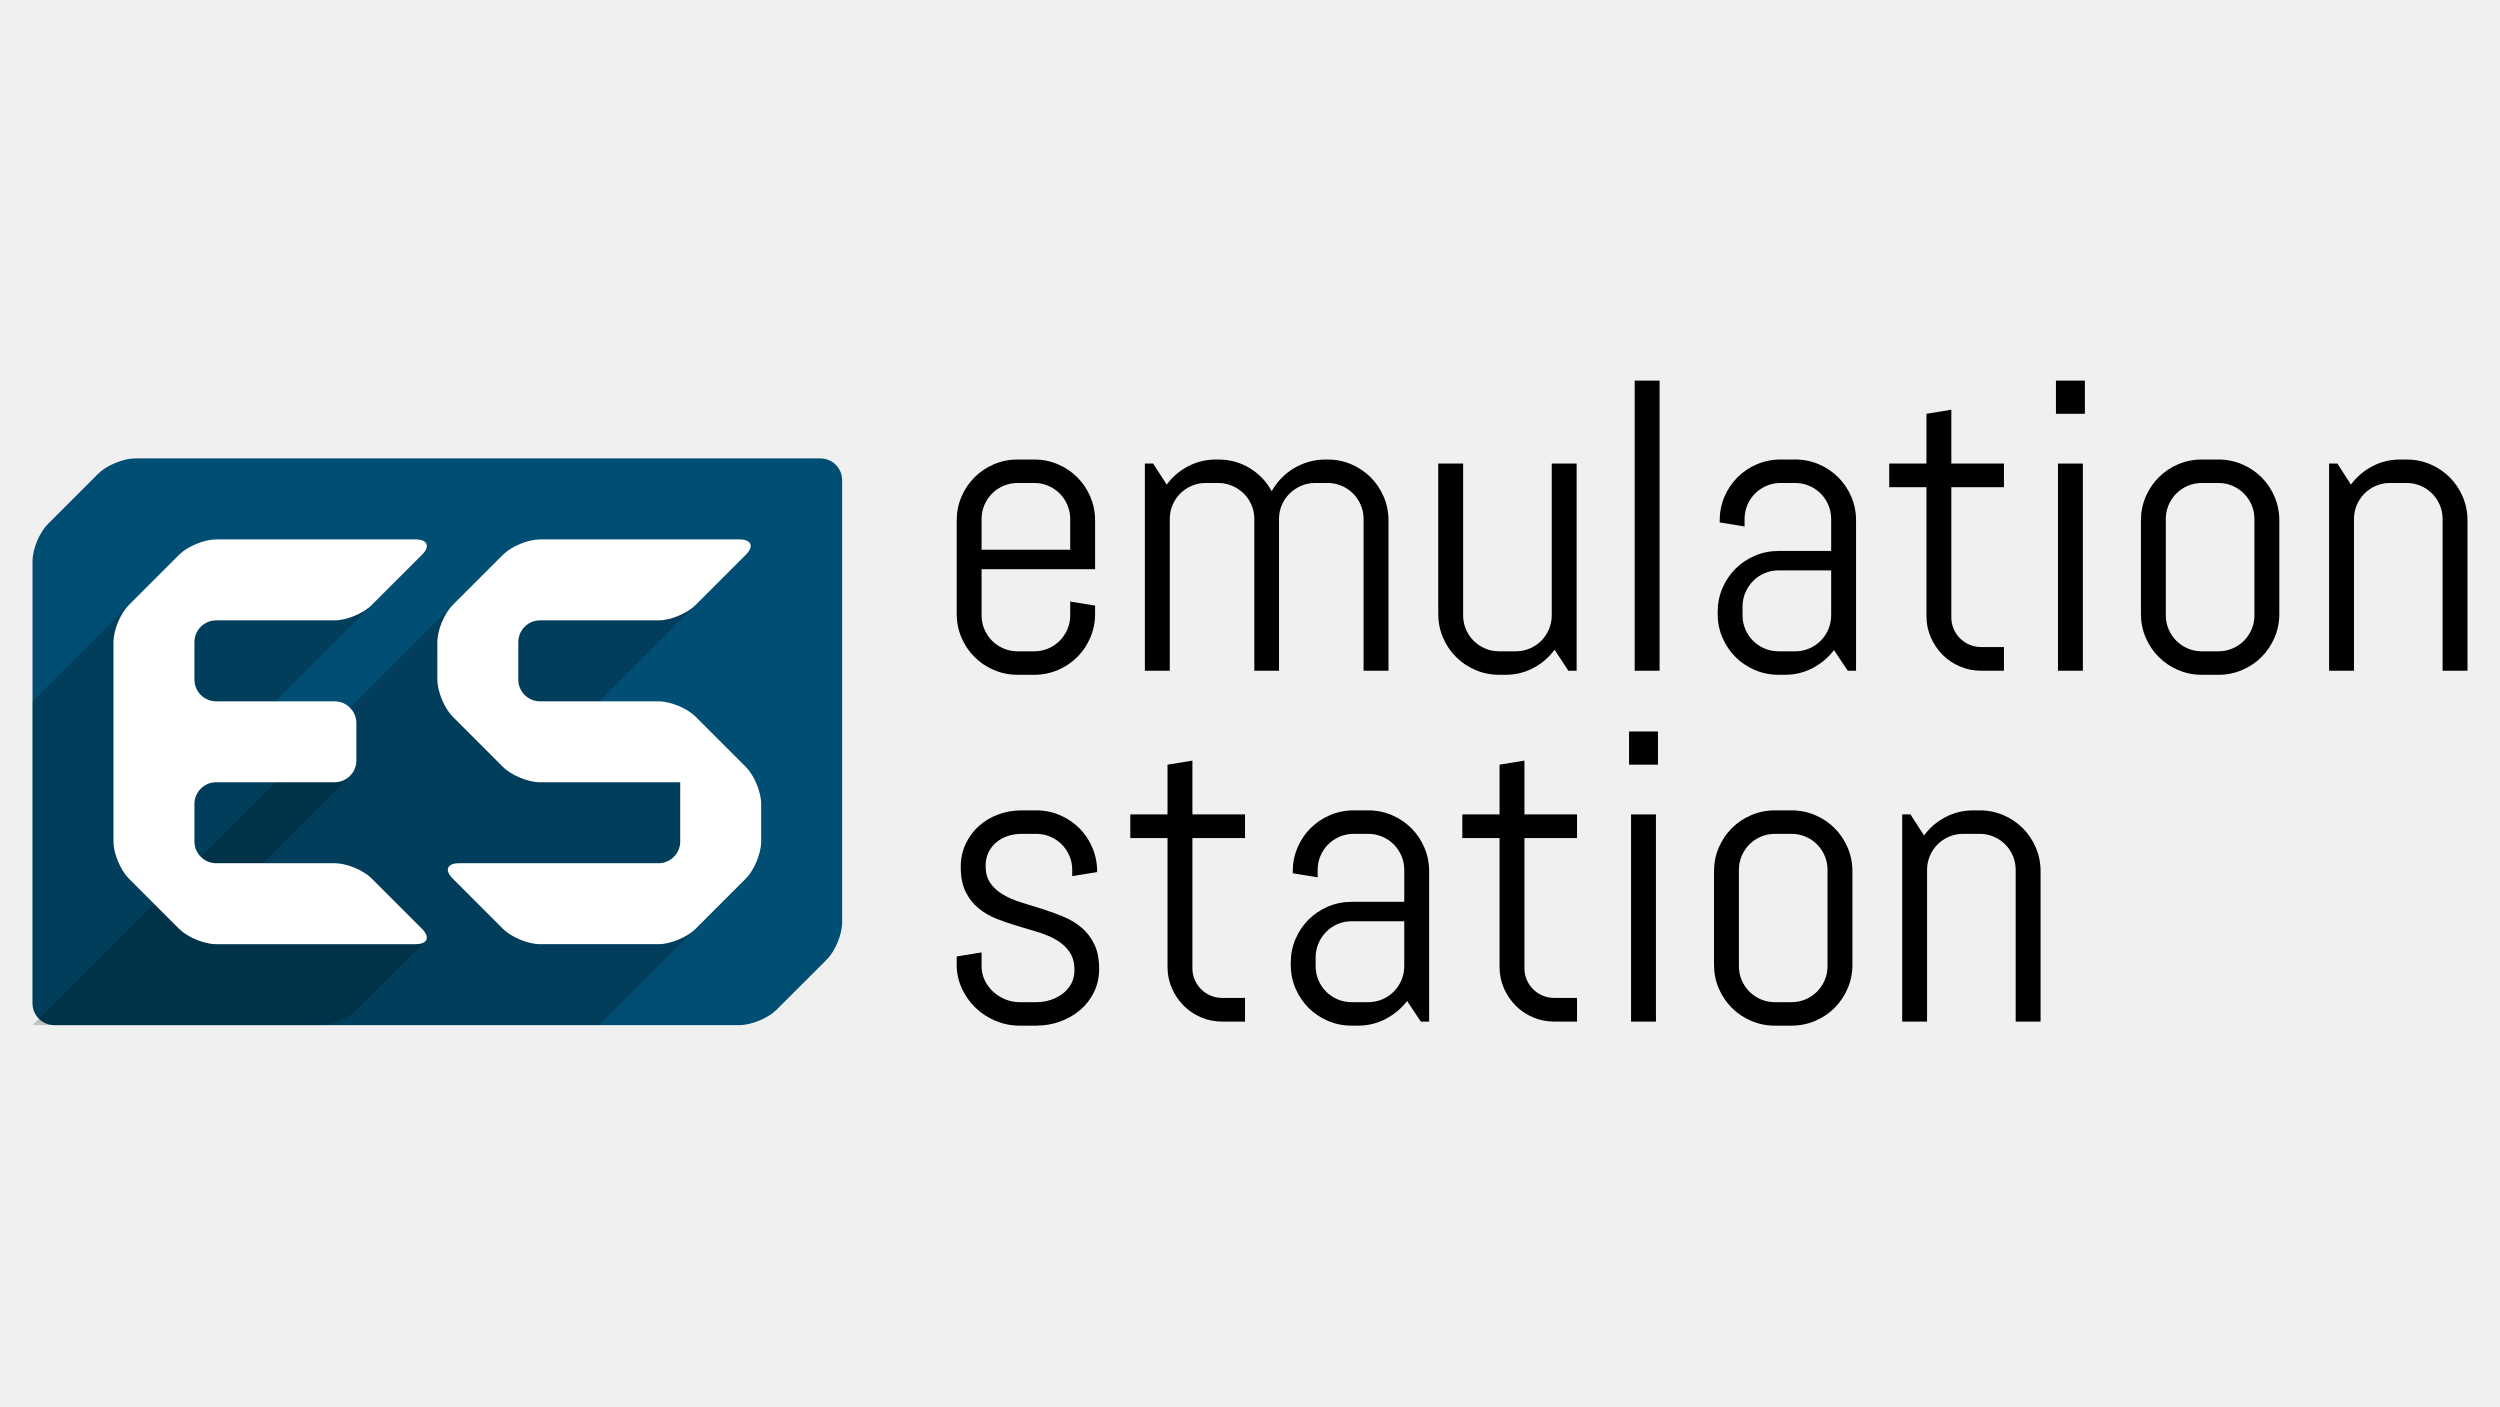
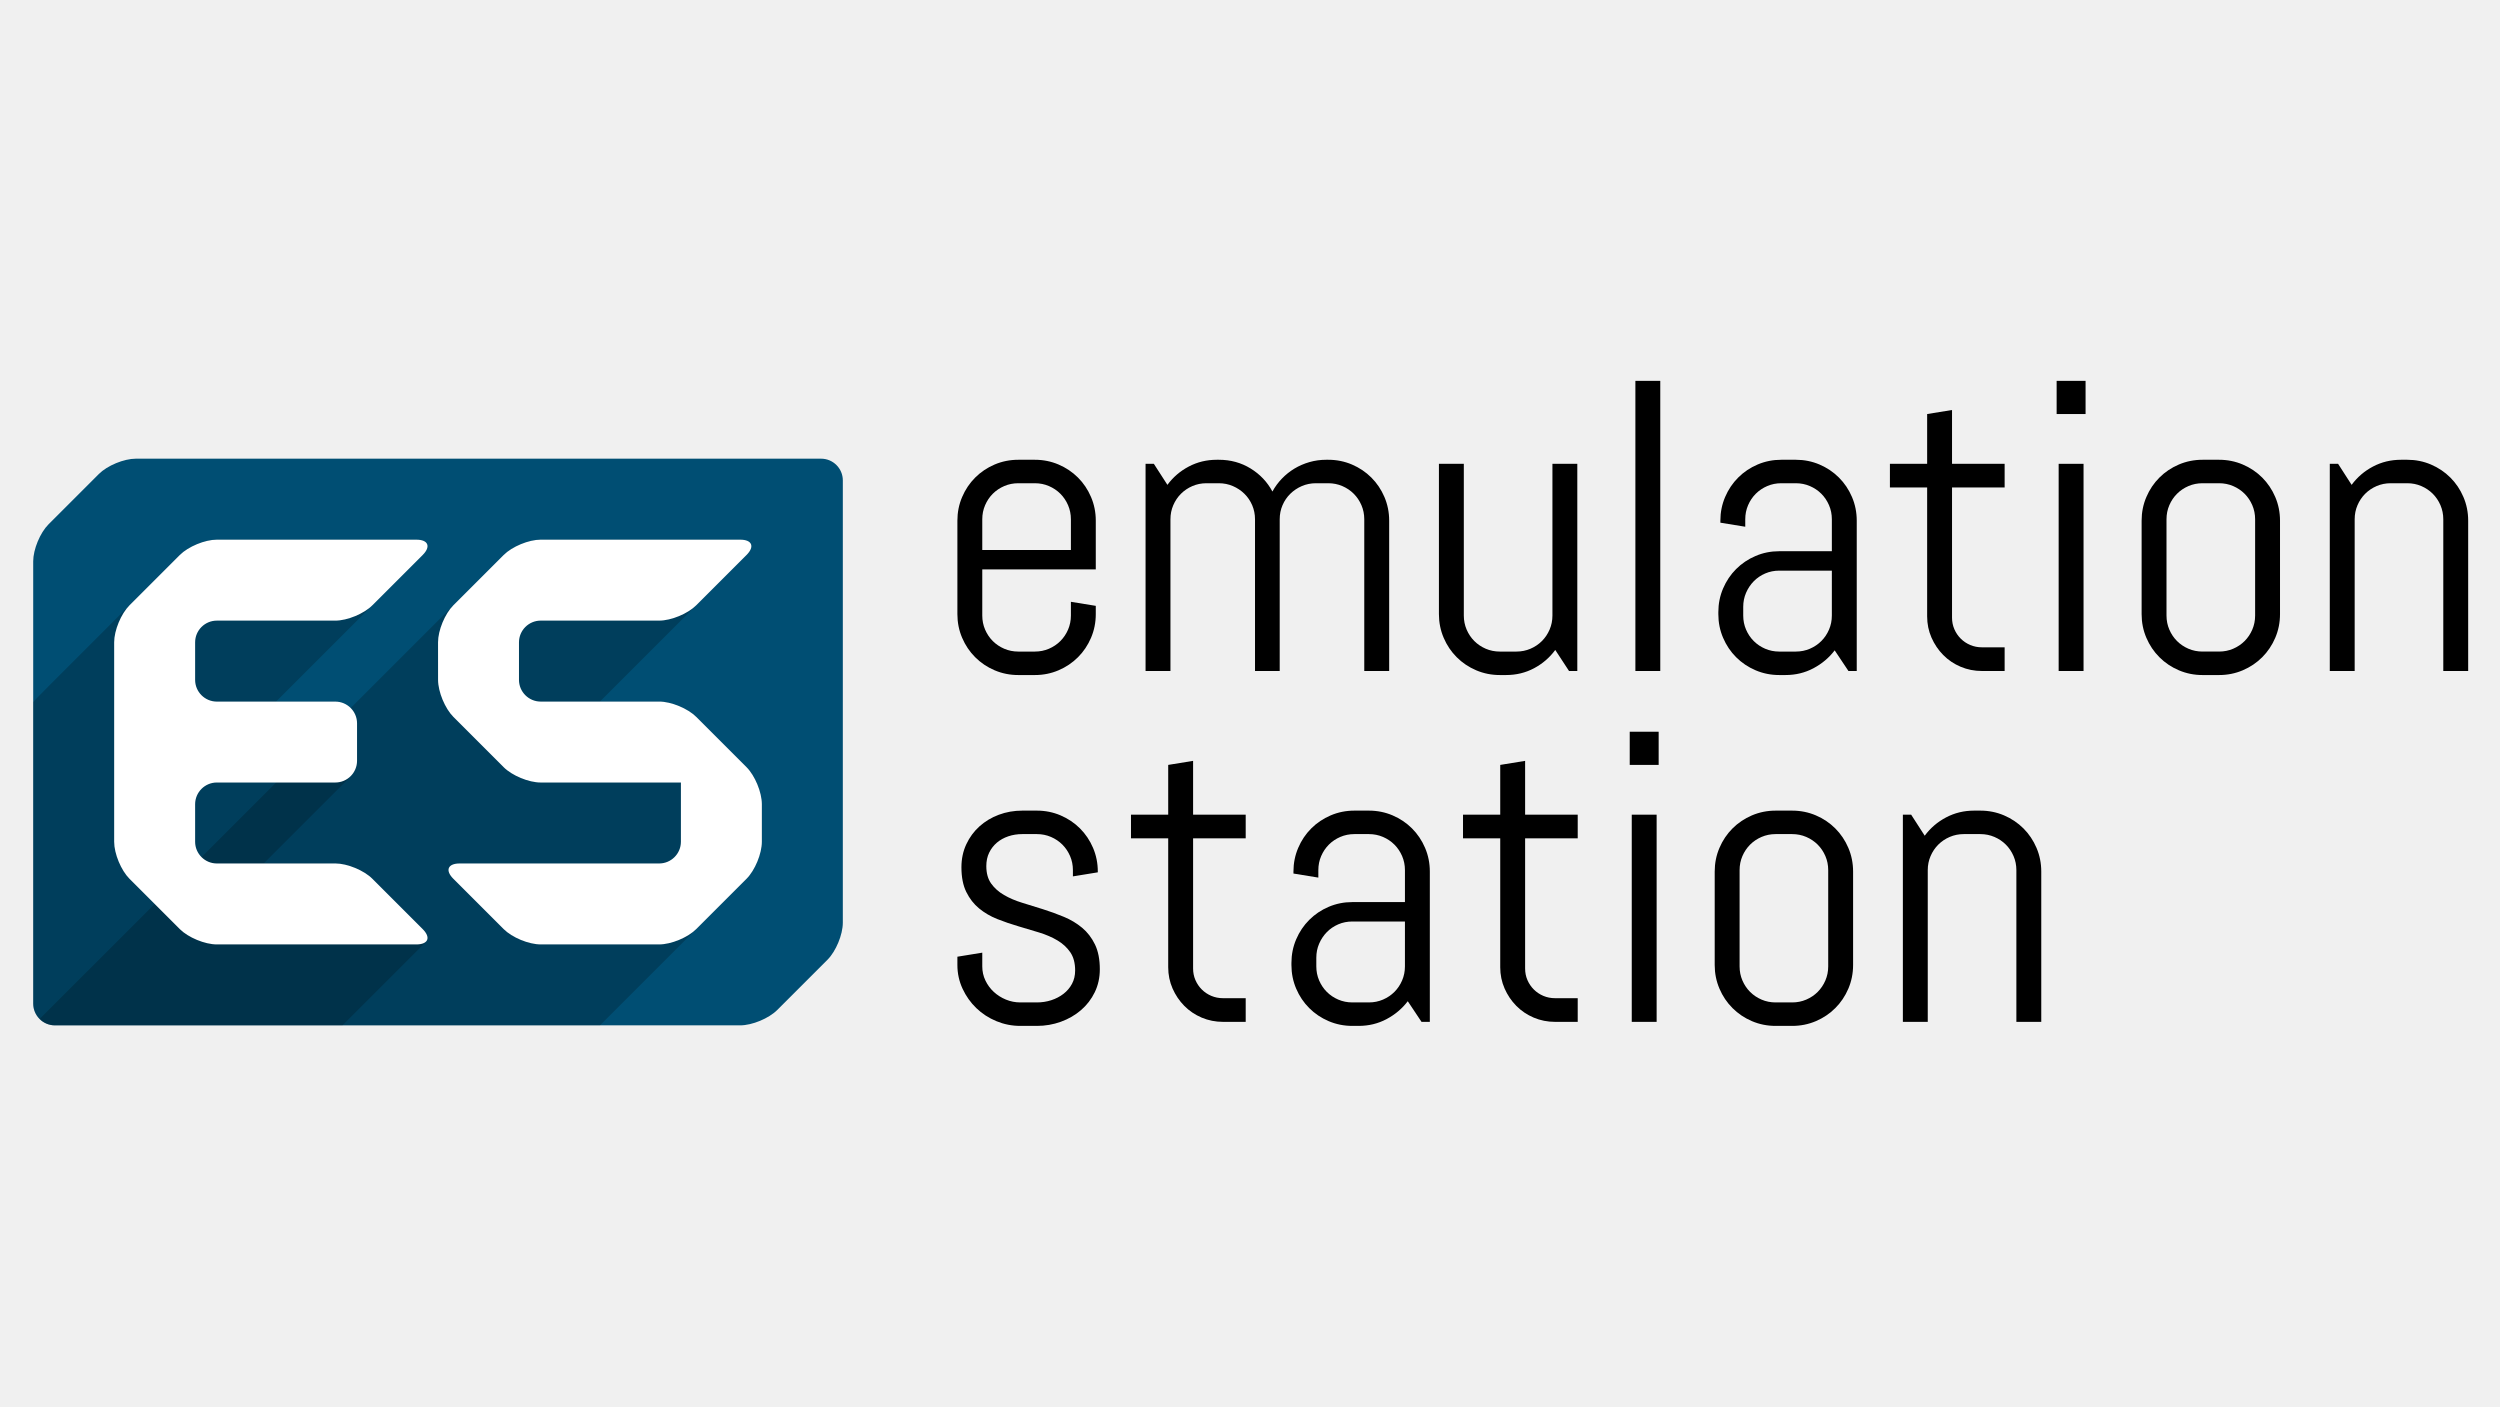
<svg xmlns="http://www.w3.org/2000/svg" version="1.1" id="Ebene_1" x="0px" y="0px" width="1280px" height="720px" viewBox="0 0 1280 720" enable-background="new 0 0 1280 720" xml:space="preserve">
+   <path fill="#C90012" d="M431.529,442.097L431.529,442.097L431.529,442.097z" />
+   <path fill="#C90012" d="M431.529,359.216L431.529,359.216L431.529,359.216z" />
+   <path fill="#C90012" d="M431.529,276.306L431.529,276.306L431.529,276.306z" />
+   <path fill="#C90012" d="M431.529,317.753L431.529,317.753L431.529,317.753z" />
+   <path fill="#C90012" d="M431.529,483.544L431.529,483.544L431.529,483.544z" />
+   <path fill="#C90012" d="M431.529,400.642L431.529,400.642L431.529,400.642z" />
+   <path fill="#C90012" d="M431.529,234.842L431.529,234.842L431.529,234.842z" />
+   <path fill="#004E73" d="M431.529,245.951c0-6.11-4.999-11.108-11.105-11.108H69.563c-6.112,0-14.644,3.534-18.963,7.855  l-25.745,25.745C20.533,272.764,17,281.296,17,287.406v226.468c0,6.111,4.999,11.109,11.106,11.109h350.86  c6.107,0,14.643-3.535,18.963-7.854l25.741-25.736c4.32-4.317,7.854-12.853,7.854-18.965L431.529,245.951z" />
+   <path opacity="0.2" enable-background="new    " d="M382.22,392.789l-25.73-25.729c-4.319-4.318-12.854-7.854-18.963-7.852H318.28  c-6.112,0.001-11.11,0.001-11.11,0.001s3.532-3.534,7.854-7.855l67.197-67.193c4.32-4.321,2.854-7.855-3.253-7.855H276.832  c-6.111,0-14.643,3.534-18.963,7.855L25.142,516.86c-1.825,1.822-3.517,3.514-4.871,4.867c2.012,2.01,4.786,3.258,7.836,3.258  c0.005,0,0.01,0,0.016,0h99.953h167.988c6.111,0,11.122-0.012,11.133-0.023c0.015-0.016,3.559-3.562,7.88-7.88l67.144-67.132  c4.32-4.316,7.853-12.852,7.853-18.963v-19.235C390.073,405.64,386.54,397.104,382.22,392.789z" />
+   <path fill="#FFFFFF" d="M276.824,400.649c-6.108,0-14.643-3.536-18.96-7.857l-25.71-25.718c-4.321-4.321-7.857-12.855-7.865-18.966  l-0.012-19.246c-0.008-6.11,3.525-14.643,7.846-18.964l25.741-25.737c4.321-4.321,12.852-7.855,18.963-7.855h102.14  c6.107,0,7.573,3.534,3.253,7.855l-25.741,25.737c-4.321,4.321-12.852,7.855-18.963,7.855h-60.688  c-6.112,0-11.11,4.998-11.11,11.108v19.246c0,6.11,4.998,11.108,11.106,11.106l60.702-0.007c6.108-0.002,14.644,3.533,18.963,7.852  l25.73,25.729c4.32,4.315,7.853,12.851,7.853,18.963v19.235c0,6.11-3.532,14.646-7.853,18.963l-25.741,25.74  c-4.321,4.317-12.852,7.854-18.963,7.854h-60.688c-6.112,0-14.643-3.536-18.963-7.854l-25.741-25.74  c-4.32-4.316-2.858-7.854,3.253-7.854h102.14c6.112,0,11.11-4.998,11.11-11.109V411.75c0-6.112,0-11.11,0.003-11.11  c0.004,0-4.994,0-11.103,0L276.824,400.649z" />
+   <g opacity="0.2">
+     <path d="M17.008,370.877c0-6.11,0-11.238,0-11.393c0-0.155,3.532-3.818,7.854-8.138l67.185-67.186   c4.321-4.321,12.855-7.855,18.963-7.855h102.15c6.108,0,7.574,3.534,3.253,7.855l-67.197,67.182   c-4.32,4.321-7.853,7.855-7.853,7.855s4.998,0.002,11.11,0.006l19.228,0.007c6.108,0.004,10.75,4.993,10.318,11.086l-1.114,15.592   c-0.433,6.092-1.707,11.998-2.833,13.123c-1.125,1.125-5.576,5.58-9.896,9.896l-25.201,25.201c-4.32,4.316-7.885,7.885-7.922,7.918   c-0.034,0.035,4.933,0.065,11.041,0.062h17.979c6.108-0.004,14.784,3.379,19.281,7.518l26.836,24.695   c4.497,4.137,8.181,7.623,8.058,7.75c-0.126,0.126-3.766,3.762-8.087,8.083l-34.827,34.849l-147.212,0.002   c-6.107,0-11.105-4.998-11.105-11.11L17.008,370.877z" />
+   </g>
+   <path fill="#FFFFFF" d="M111.01,442.097c-6.107,0-11.105-4.998-11.105-11.109v-19.235c0-6.112,4.998-11.11,11.105-11.11h60.69  c6.108,0,11.106-4.998,11.106-11.109v-19.204c0-6.112-4.998-11.11-11.106-11.11h-60.69c-6.107,0-11.105-4.998-11.105-11.108v-19.246  c0-6.11,4.998-11.108,11.105-11.108h60.69c6.108,0,14.643-3.534,18.964-7.854l25.749-25.741c4.321-4.319,2.855-7.853-3.253-7.853  H111.01c-6.107,0-14.643,3.534-18.963,7.855L66.31,309.9c-4.32,4.321-7.857,12.854-7.857,18.964v102.125  c0,6.111,3.537,14.646,7.857,18.963l25.737,25.74c4.321,4.317,12.855,7.854,18.963,7.854h102.143c6.112,0,7.574-3.536,3.253-7.856  l-25.741-25.744c-4.32-4.321-12.854-7.857-18.964-7.857L111.01,442.097z" />
  <g>
-     <polygon fill="#C90012" points="431.177,441.967 431.177,441.967 431.177,441.967  " />
-     <polygon fill="#C90012" points="431.177,359.086 431.177,359.086 431.177,359.086  " />
-     <polygon fill="#C90012" points="431.177,276.176 431.177,276.176 431.177,276.176  " />
-     <polygon fill="#C90012" points="431.177,317.624 431.177,317.624 431.177,317.624  " />
-     <polygon fill="#C90012" points="431.177,483.415 431.177,483.415 431.177,483.415  " />
-     <polygon fill="#C90012" points="431.177,400.511 431.177,400.511 431.177,400.511  " />
-     <polygon fill="#C90012" points="431.177,234.712 431.177,234.712 431.177,234.712  " />
-     <path fill="#004E73" d="M431.177,245.821c0-6.11-4.999-11.108-11.106-11.108H69.211c-6.112,0-14.643,3.534-18.963,7.855   l-25.745,25.745c-4.321,4.321-7.854,12.854-7.854,18.963v226.468c0,6.112,4.999,11.11,11.106,11.11h350.86   c6.108,0,14.643-3.536,18.963-7.854l25.741-25.737c4.321-4.317,7.854-12.852,7.854-18.964L431.177,245.821z" />
-     <g opacity="0.2">
-       <path d="M295.712,524.855c6.112,0,11.122-0.012,11.133-0.023c0.015-0.015,3.559-3.563,7.88-7.88l67.143-67.132    c4.321-4.316,7.853-12.852,7.853-18.963v-19.235c0-6.112-3.532-14.646-7.853-18.963l-25.73-25.73    c-4.32-4.318-12.855-7.853-18.963-7.851h-19.247c-6.112,0.001-11.11,0.001-11.11,0.001s3.532-3.534,7.853-7.855l67.197-67.193    c4.321-4.321,2.855-7.855-3.253-7.855H276.48c-6.112,0-14.643,3.534-18.963,7.855L24.79,516.73    c-4.321,4.317-7.915,7.914-7.991,7.987c-0.073,0.076,4.864,0.138,10.973,0.138H295.712z" />
-     </g>
-     <path fill="#FFFFFF" d="M276.473,400.519c-6.108,0-14.643-3.536-18.96-7.857l-25.71-25.718c-4.321-4.321-7.857-12.855-7.865-18.966   l-0.012-19.246c-0.008-6.11,3.525-14.643,7.846-18.964l25.741-25.737c4.321-4.321,12.852-7.855,18.963-7.855h102.139   c6.108,0,7.574,3.534,3.253,7.855l-25.741,25.737c-4.321,4.321-12.852,7.855-18.963,7.855h-60.687   c-6.112,0-11.11,4.998-11.11,11.108v19.246c0,6.11,4.998,11.108,11.106,11.106l60.702-0.007c6.108-0.002,14.643,3.533,18.963,7.851   l25.73,25.73c4.321,4.316,7.853,12.851,7.853,18.963v19.235c0,6.111-3.532,14.646-7.853,18.963l-25.741,25.741   c-4.321,4.317-12.852,7.854-18.963,7.854h-60.687c-6.112,0-14.643-3.536-18.963-7.854l-25.741-25.741   c-4.321-4.316-2.859-7.853,3.253-7.853h102.139c6.112,0,11.11-4.999,11.11-11.11v-19.235c0-6.112,0-11.11,0.003-11.11   c0.004,0-4.994,0-11.102,0L276.473,400.519z" />
-     <g opacity="0.2">
-       <path d="M16.657,370.748c0-6.111,0-11.238,0-11.393s3.532-3.818,7.854-8.138l67.185-67.186c4.321-4.321,12.855-7.855,18.963-7.855    h102.15c6.108,0,7.574,3.534,3.253,7.855l-67.197,67.182c-4.321,4.321-7.853,7.855-7.853,7.855s4.998,0.002,11.11,0.006    l19.228,0.007c6.108,0.004,10.75,4.993,10.318,11.086l-1.114,15.592c-0.433,6.092-1.707,11.998-2.833,13.123    c-1.125,1.125-5.576,5.58-9.896,9.896l-25.202,25.202c-4.32,4.316-7.884,7.884-7.922,7.918c-0.034,0.034,4.933,0.065,11.041,0.062    h17.98c6.108-0.004,14.784,3.379,19.281,7.517l26.836,24.696c4.497,4.137,8.071,7.623,7.949,7.75    c-0.126,0.126-3.766,3.762-8.087,8.083l-27.012,26.996c-4.321,4.321-12.855,7.854-18.967,7.854H27.771    c-6.108,0-11.106-4.998-11.106-11.11L16.657,370.748z" />
-     </g>
-     <path fill="#FFFFFF" d="M110.659,441.967c-6.108,0-11.106-4.999-11.106-11.11v-19.235c0-6.112,4.998-11.11,11.106-11.11h60.69   c6.108,0,11.106-4.998,11.106-11.11v-19.204c0-6.112-4.998-11.11-11.106-11.11h-60.69c-6.108,0-11.106-4.998-11.106-11.108v-19.246   c0-6.11,4.998-11.108,11.106-11.108h60.69c6.108,0,14.643-3.534,18.964-7.854l25.749-25.741c4.321-4.319,2.855-7.853-3.253-7.853   h-102.15c-6.108,0-14.643,3.534-18.963,7.855l-25.738,25.737c-4.32,4.321-7.857,12.854-7.857,18.964v102.125   c0,6.111,3.537,14.646,7.857,18.963l25.738,25.741c4.321,4.317,12.855,7.854,18.963,7.854h102.142c6.112,0,7.574-3.536,3.253-7.857   l-25.741-25.744c-4.321-4.321-12.855-7.857-18.964-7.857L110.659,441.967z" />
-     <g>
-       <path d="M558.253,326.432c-1.623,3.8-3.85,7.115-6.682,9.943c-2.832,2.836-6.146,5.06-9.947,6.682    c-3.796,1.623-7.838,2.434-12.117,2.434h-8.496c-4.283,0-8.324-0.812-12.121-2.434c-3.8-1.623-7.115-3.846-9.943-6.682    c-2.836-2.828-5.063-6.143-6.682-9.943c-1.626-3.796-2.434-7.838-2.434-12.121v-47.858c0-4.282,0.808-8.324,2.434-12.12    c1.619-3.801,3.846-7.115,6.682-9.947c2.828-2.833,6.143-5.056,9.943-6.682c3.796-1.619,7.838-2.434,12.121-2.434h8.496    c4.279,0,8.32,0.815,12.117,2.434c3.8,1.626,7.115,3.85,9.947,6.682c2.832,2.832,5.06,6.146,6.682,9.947    c1.623,3.796,2.434,7.838,2.434,12.12v24.964h-58.115v23.618c0,2.556,0.482,4.956,1.451,7.202    c0.964,2.243,2.277,4.195,3.934,5.852c1.661,1.657,3.609,2.97,5.856,3.938c2.243,0.964,4.642,1.447,7.199,1.447h8.496    c2.553,0,4.952-0.482,7.199-1.447c2.243-0.968,4.195-2.281,5.852-3.938c1.657-1.657,2.97-3.609,3.938-5.852    c0.964-2.246,1.451-4.646,1.451-7.202v-7.042l12.74,2.07v4.248C560.687,318.594,559.875,322.635,558.253,326.432z     M547.947,265.726c0-2.553-0.486-4.952-1.451-7.199c-0.968-2.243-2.281-4.194-3.938-5.852s-3.609-2.97-5.852-3.938    c-2.247-0.964-4.646-1.45-7.199-1.45h-8.496c-2.557,0-4.956,0.486-7.199,1.45c-2.247,0.969-4.195,2.281-5.856,3.938    c-1.657,1.657-2.97,3.609-3.934,5.852c-0.968,2.247-1.451,4.646-1.451,7.199v15.745h45.375V265.726z" />
-       <path d="M698.154,343.42v-77.695c0-2.553-0.482-4.952-1.45-7.199c-0.969-2.243-2.277-4.194-3.938-5.852    c-1.653-1.657-3.609-2.97-5.852-3.938c-2.247-0.964-4.646-1.45-7.199-1.45h-6.318c-2.557,0-4.956,0.486-7.202,1.45    c-2.243,0.969-4.21,2.281-5.902,3.938c-1.695,1.657-3.023,3.609-3.991,5.852c-0.965,2.247-1.446,4.646-1.446,7.199v77.695h-12.642    v-77.695c0-2.553-0.482-4.952-1.45-7.199c-0.968-2.243-2.296-4.194-3.988-5.852c-1.691-1.657-3.658-2.97-5.905-3.938    c-2.242-0.964-4.642-1.45-7.199-1.45h-6.318c-2.557,0-4.956,0.486-7.199,1.45c-2.247,0.969-4.195,2.281-5.855,3.938    c-1.657,1.657-2.97,3.609-3.935,5.852c-0.968,2.247-1.45,4.646-1.45,7.199v77.695h-12.741V237.344h4.244l6.943,10.773    c2.9-3.938,6.54-7.061,10.93-9.376c4.382-2.312,9.166-3.471,14.344-3.471h1.037c6.009,0,11.428,1.485,16.266,4.455    c4.833,2.97,8.561,6.908,11.186,11.811c1.313-2.419,2.936-4.627,4.869-6.629c1.933-2.005,4.075-3.712,6.422-5.128    c2.35-1.416,4.906-2.522,7.669-3.318c2.76-0.792,5.626-1.19,8.596-1.19h1.037c4.279,0,8.32,0.815,12.121,2.434    c3.796,1.626,7.114,3.85,9.946,6.682c2.828,2.832,5.056,6.146,6.683,9.947c1.618,3.796,2.434,7.838,2.434,12.12v76.968H698.154z" />
-       <path d="M802.991,343.42l-7.046-10.773c-2.901,3.938-6.525,7.061-10.877,9.376c-4.348,2.312-9.116,3.467-14.294,3.467h-3.211    c-4.287,0-8.324-0.812-12.121-2.434c-3.8-1.623-7.114-3.846-9.946-6.682c-2.832-2.828-5.06-6.143-6.683-9.943    c-1.623-3.796-2.434-7.838-2.434-12.121v-76.967h12.744v77.691c0,2.556,0.482,4.956,1.446,7.202    c0.969,2.243,2.281,4.195,3.938,5.852c1.657,1.657,3.609,2.97,5.852,3.938c2.242,0.964,4.646,1.447,7.203,1.447h8.496    c2.549,0,4.952-0.482,7.194-1.447c2.243-0.968,4.198-2.281,5.855-3.938c1.657-1.657,2.97-3.609,3.935-5.852    c0.969-2.246,1.454-4.646,1.454-7.202v-77.691h12.737V343.42H802.991z" />
-       <path d="M836.967,343.42V194.87h12.74v148.55H836.967z" />
-       <path d="M946.052,343.42l-7.046-10.567c-2.9,3.8-6.525,6.854-10.881,9.17c-4.348,2.312-9.116,3.467-14.29,3.467h-3.215    c-4.282,0-8.32-0.812-12.116-2.434c-3.805-1.623-7.119-3.846-9.947-6.682c-2.836-2.828-5.063-6.143-6.682-9.943    c-1.627-3.796-2.435-7.838-2.435-12.121v-1.037c0-4.279,0.808-8.32,2.435-12.121c1.618-3.796,3.846-7.111,6.682-9.943    c2.828-2.832,6.143-5.06,9.947-6.682c3.796-1.623,7.834-2.434,12.116-2.434h26.936v-16.369c0-2.553-0.482-4.952-1.45-7.199    c-0.969-2.243-2.277-4.194-3.938-5.852c-1.653-1.657-3.609-2.97-5.852-3.938c-2.247-0.964-4.646-1.45-7.199-1.45h-7.459    c-2.557,0-4.956,0.486-7.198,1.45c-2.247,0.969-4.195,2.281-5.856,3.938c-1.653,1.657-2.97,3.609-3.934,5.852    c-0.969,2.247-1.451,4.646-1.451,7.199v3.835l-12.74-2.075v-1.033c0-4.282,0.812-8.324,2.435-12.12    c1.622-3.801,3.85-7.115,6.682-9.947c2.828-2.833,6.146-5.056,9.943-6.682c3.796-1.619,7.838-2.434,12.12-2.434h7.459    c4.279,0,8.32,0.815,12.117,2.434c3.8,1.626,7.114,3.85,9.95,6.682c2.828,2.832,5.056,6.146,6.679,9.947    c1.622,3.796,2.434,7.838,2.434,12.12v76.968H946.052z M937.556,292.037h-26.936c-2.557,0-4.956,0.486-7.199,1.451    c-2.246,0.968-4.194,2.296-5.852,3.988c-1.661,1.695-2.97,3.663-3.938,5.905c-0.969,2.247-1.451,4.646-1.451,7.203v4.451    c0,2.556,0.482,4.956,1.451,7.202c0.968,2.243,2.276,4.195,3.938,5.852c1.657,1.657,3.605,2.97,5.852,3.938    c2.243,0.964,4.643,1.447,7.199,1.447h8.496c2.553,0,4.952-0.482,7.199-1.447c2.242-0.968,4.198-2.281,5.852-3.938    c1.661-1.657,2.97-3.609,3.938-5.852c0.968-2.246,1.45-4.646,1.45-7.202V292.037z" />
-       <path d="M1014.42,343.42c-3.865,0-7.509-0.724-10.931-2.174c-3.418-1.451-6.388-3.456-8.909-6.009    c-2.519-2.557-4.524-5.526-6.009-8.91c-1.485-3.383-2.224-7.007-2.224-10.876V249.46h-19.063v-12.117h19.063v-25.485l12.74-2.07    v27.555h26.936v12.117h-26.936v66.611c0,2.143,0.398,4.129,1.194,5.955c0.788,1.833,1.879,3.437,3.261,4.818    c1.382,1.381,3.004,2.472,4.868,3.264c1.867,0.792,3.865,1.19,6.009,1.19h11.604v12.121H1014.42z" />
-       <path d="M1052.645,211.859V194.87h14.815v16.989H1052.645z M1053.682,343.42V237.344h12.741V343.42H1053.682z" />
-       <path d="M1164.578,326.432c-1.623,3.8-3.851,7.115-6.679,9.943c-2.836,2.836-6.15,5.06-9.95,6.682    c-3.797,1.623-7.838,2.434-12.117,2.434h-8.496c-4.282,0-8.32-0.812-12.116-2.434c-3.805-1.623-7.119-3.846-9.947-6.682    c-2.836-2.828-5.063-6.143-6.682-9.943c-1.627-3.796-2.435-7.838-2.435-12.121v-47.858c0-4.282,0.808-8.324,2.435-12.12    c1.619-3.801,3.846-7.115,6.682-9.947c2.828-2.833,6.143-5.056,9.947-6.682c3.796-1.619,7.834-2.434,12.116-2.434h8.496    c4.279,0,8.32,0.815,12.117,2.434c3.8,1.626,7.114,3.85,9.95,6.682c2.828,2.832,5.056,6.146,6.679,9.947    c1.622,3.796,2.434,7.838,2.434,12.12v47.858C1167.011,318.594,1166.2,322.635,1164.578,326.432z M1154.271,265.726    c0-2.553-0.482-4.952-1.45-7.199c-0.969-2.243-2.277-4.194-3.938-5.852c-1.653-1.657-3.608-2.97-5.852-3.938    c-2.246-0.964-4.646-1.45-7.199-1.45h-8.496c-2.557,0-4.956,0.486-7.198,1.45c-2.247,0.969-4.195,2.281-5.852,3.938    c-1.661,1.657-2.971,3.609-3.938,5.852c-0.969,2.247-1.45,4.646-1.45,7.199v49.309c0,2.556,0.481,4.956,1.45,7.202    c0.968,2.243,2.277,4.195,3.938,5.852c1.656,1.657,3.604,2.97,5.852,3.938c2.242,0.964,4.642,1.447,7.198,1.447h8.496    c2.553,0,4.953-0.482,7.199-1.447c2.243-0.968,4.198-2.281,5.852-3.938c1.661-1.657,2.97-3.609,3.938-5.852    c0.968-2.246,1.45-4.646,1.45-7.202V265.726z" />
-       <path d="M1250.612,343.42v-77.695c0-2.553-0.486-4.952-1.451-7.199c-0.968-2.243-2.28-4.194-3.934-5.852    c-1.661-1.657-3.613-2.97-5.856-3.938c-2.242-0.964-4.646-1.45-7.198-1.45h-8.492c-2.557,0-4.96,0.486-7.203,1.45    c-2.242,0.969-4.194,2.281-5.855,3.938c-1.653,1.657-2.97,3.609-3.935,5.852c-0.968,2.247-1.45,4.646-1.45,7.199v77.695h-12.74    V237.344h4.248l6.938,10.773c2.901-3.938,6.541-7.061,10.931-9.376c4.382-2.312,9.166-3.471,14.348-3.471h3.211    c4.282,0,8.32,0.815,12.12,2.434c3.797,1.626,7.111,3.85,9.943,6.682c2.832,2.832,5.06,6.146,6.682,9.947    c1.623,3.796,2.435,7.838,2.435,12.12v76.968H1250.612z" />
-       <path d="M562.757,496.128c0,4.278-0.865,8.198-2.587,11.757c-1.73,3.56-4.076,6.613-7.046,9.17s-6.406,4.539-10.307,5.955    c-3.903,1.416-7.995,2.12-12.277,2.12h-8.492c-4.283,0-8.377-0.812-12.277-2.434c-3.904-1.623-7.321-3.843-10.257-6.683    c-2.936-2.824-5.281-6.139-7.042-9.943c-1.76-3.796-2.641-7.838-2.641-12.116v-4.248l12.74-2.074v7.042    c0,2.557,0.532,4.96,1.604,7.202c1.071,2.243,2.503,4.194,4.301,5.855c1.795,1.653,3.866,2.97,6.216,3.935    c2.346,0.965,4.799,1.447,7.355,1.447h8.492c2.557,0,5.006-0.376,7.356-1.134c2.346-0.765,4.436-1.852,6.269-3.268    c1.829-1.416,3.28-3.123,4.351-5.129c1.068-1.997,1.604-4.278,1.604-6.835c0-3.797-0.827-6.904-2.488-9.323    c-1.657-2.419-3.85-4.439-6.575-6.062c-2.729-1.623-5.836-2.963-9.323-4.034c-3.49-1.071-7.065-2.144-10.724-3.215    c-3.663-1.071-7.237-2.296-10.724-3.674c-3.486-1.386-6.594-3.2-9.323-5.442c-2.729-2.242-4.918-5.06-6.575-8.442    c-1.661-3.384-2.488-7.593-2.488-12.638c0-4.278,0.827-8.197,2.488-11.757c1.657-3.56,3.9-6.613,6.732-9.17    s6.127-4.539,9.893-5.955c3.762-1.416,7.785-2.128,12.067-2.128h7.459c4.283,0,8.324,0.819,12.121,2.435    c3.796,1.63,7.115,3.85,9.947,6.682c2.828,2.833,5.056,6.146,6.682,9.951c1.619,3.796,2.434,7.838,2.434,12.116v0.414    l-12.744,2.074v-3.215c0-2.549-0.482-4.953-1.451-7.195s-2.277-4.194-3.934-5.855c-1.657-1.653-3.609-2.97-5.855-3.935    c-2.243-0.964-4.643-1.454-7.199-1.454h-7.459c-2.553,0-4.956,0.383-7.199,1.141c-2.243,0.766-4.195,1.853-5.852,3.261    c-1.657,1.424-2.97,3.13-3.938,5.128c-0.969,2.006-1.451,4.287-1.451,6.843c0,3.659,0.831,6.645,2.488,8.956    c1.657,2.319,3.85,4.271,6.579,5.855c2.725,1.592,5.833,2.916,9.323,3.987c3.487,1.072,7.042,2.174,10.67,3.314    c3.625,1.141,7.18,2.435,10.67,3.889c3.486,1.446,6.594,3.314,9.323,5.588c2.729,2.28,4.922,5.128,6.579,8.55    C561.931,486.859,562.757,491.084,562.757,496.128z" />
-       <path d="M625.844,523.064c-3.865,0-7.509-0.728-10.926-2.174c-3.421-1.454-6.392-3.46-8.91-6.009    c-2.522-2.557-4.523-5.526-6.008-8.909c-1.485-3.384-2.228-7.012-2.228-10.877V429.1h-19.059v-12.117h19.059v-25.48l12.74-2.074    v27.555h26.936V429.1h-26.936v66.615c0,2.143,0.398,4.125,1.194,5.955c0.792,1.829,1.879,3.437,3.261,4.814    c1.381,1.385,3.004,2.472,4.868,3.269c1.868,0.788,3.869,1.187,6.008,1.187h11.604v12.124H625.844z" />
-       <path d="M727.469,523.064l-7.042-10.57c-2.9,3.804-6.528,6.857-10.876,9.169c-4.352,2.313-9.116,3.468-14.299,3.468h-3.207    c-4.286,0-8.328-0.812-12.124-2.434c-3.801-1.623-7.114-3.843-9.943-6.683c-2.836-2.824-5.063-6.139-6.682-9.943    c-1.627-3.796-2.435-7.838-2.435-12.116v-1.041c0-4.278,0.808-8.32,2.435-12.116c1.618-3.797,3.846-7.111,6.682-9.943    c2.829-2.832,6.143-5.06,9.943-6.682c3.796-1.623,7.838-2.435,12.124-2.435h26.932v-16.372c0-2.549-0.486-4.953-1.45-7.195    c-0.969-2.242-2.281-4.194-3.935-5.855c-1.661-1.653-3.613-2.97-5.855-3.935c-2.242-0.964-4.646-1.454-7.199-1.454h-7.459    c-2.557,0-4.956,0.49-7.202,1.454c-2.243,0.965-4.194,2.281-5.852,3.935c-1.657,1.661-2.97,3.613-3.935,5.855    c-0.969,2.242-1.45,4.646-1.45,7.195v3.834l-12.745-2.074v-1.033c0-4.278,0.812-8.32,2.435-12.116    c1.623-3.805,3.85-7.118,6.683-9.951c2.832-2.832,6.146-5.052,9.946-6.682c3.796-1.615,7.838-2.435,12.12-2.435h7.459    c4.283,0,8.32,0.819,12.121,2.435c3.797,1.63,7.11,3.85,9.942,6.682c2.832,2.833,5.06,6.146,6.683,9.951    c1.623,3.796,2.434,7.838,2.434,12.116v76.972H727.469z M718.977,471.68h-26.932c-2.561,0-4.96,0.482-7.202,1.447    c-2.247,0.972-4.194,2.296-5.855,3.988c-1.657,1.699-2.97,3.666-3.935,5.908c-0.969,2.243-1.45,4.646-1.45,7.203v4.447    c0,2.557,0.481,4.96,1.45,7.202c0.965,2.243,2.277,4.194,3.935,5.855c1.661,1.653,3.608,2.97,5.855,3.935    c2.242,0.965,4.642,1.447,7.202,1.447h8.492c2.553,0,4.957-0.482,7.199-1.447s4.194-2.281,5.855-3.935    c1.653-1.661,2.966-3.612,3.935-5.855c0.964-2.242,1.45-4.646,1.45-7.202V471.68z" />
-       <path d="M795.841,523.064c-3.869,0-7.513-0.728-10.927-2.174c-3.421-1.454-6.391-3.46-8.909-6.009    c-2.526-2.557-4.523-5.526-6.009-8.909c-1.485-3.384-2.228-7.012-2.228-10.877V429.1H748.71v-12.117h19.059v-25.48l12.741-2.074    v27.555h26.931V429.1H780.51v66.615c0,2.143,0.394,4.125,1.189,5.955c0.796,1.829,1.883,3.437,3.265,4.814    c1.382,1.385,3.005,2.472,4.868,3.269c1.864,0.788,3.869,1.187,6.009,1.187h11.6v12.124H795.841z" />
-       <path d="M834.067,391.502v-16.988h14.814v16.988H834.067z M835.104,523.064V416.983h12.74v106.081H835.104z" />
-       <path d="M945.999,506.071c-1.623,3.805-3.85,7.119-6.682,9.943c-2.832,2.84-6.146,5.06-9.943,6.683    c-3.801,1.622-7.838,2.434-12.12,2.434h-8.493c-4.286,0-8.327-0.812-12.124-2.434c-3.796-1.623-7.11-3.843-9.942-6.683    c-2.832-2.824-5.06-6.139-6.683-9.943c-1.623-3.796-2.435-7.838-2.435-12.116v-47.862c0-4.278,0.812-8.32,2.435-12.116    c1.623-3.805,3.851-7.118,6.683-9.951c2.832-2.832,6.146-5.052,9.942-6.682c3.797-1.615,7.838-2.435,12.124-2.435h8.493    c4.282,0,8.319,0.819,12.12,2.435c3.797,1.63,7.111,3.85,9.943,6.682c2.832,2.833,5.059,6.146,6.682,9.951    c1.623,3.796,2.434,7.838,2.434,12.116v47.862C948.432,498.233,947.622,502.275,945.999,506.071z M935.692,445.366    c0-2.549-0.485-4.953-1.45-7.195c-0.968-2.242-2.281-4.194-3.935-5.855c-1.661-1.653-3.612-2.97-5.855-3.935    c-2.242-0.964-4.646-1.454-7.198-1.454h-8.493c-2.557,0-4.96,0.49-7.202,1.454c-2.243,0.965-4.194,2.281-5.855,3.935    c-1.653,1.661-2.97,3.613-3.935,5.855c-0.968,2.242-1.45,4.646-1.45,7.195v49.309c0,2.557,0.482,4.96,1.45,7.202    c0.965,2.243,2.281,4.194,3.935,5.855c1.661,1.653,3.612,2.97,5.855,3.935c2.242,0.965,4.646,1.447,7.202,1.447h8.493    c2.553,0,4.956-0.482,7.198-1.447c2.243-0.965,4.194-2.281,5.855-3.935c1.653-1.661,2.967-3.612,3.935-5.855    c0.965-2.242,1.45-4.646,1.45-7.202V445.366z" />
-       <path d="M1032.033,523.064v-77.698c0-2.549-0.482-4.953-1.45-7.195c-0.969-2.242-2.277-4.194-3.938-5.855    c-1.653-1.653-3.609-2.97-5.852-3.935c-2.247-0.964-4.646-1.454-7.199-1.454h-8.496c-2.557,0-4.956,0.49-7.199,1.454    c-2.246,0.965-4.194,2.281-5.852,3.935c-1.661,1.661-2.97,3.613-3.938,5.855c-0.969,2.242-1.451,4.646-1.451,7.195v77.698h-12.74    V416.983h4.244l6.942,10.777c2.901-3.941,6.545-7.064,10.931-9.376s9.17-3.476,14.344-3.476h3.215    c4.278,0,8.32,0.819,12.117,2.435c3.8,1.63,7.114,3.85,9.95,6.682c2.828,2.833,5.056,6.146,6.679,9.951    c1.622,3.796,2.434,7.838,2.434,12.116v76.972H1032.033z" />
-     </g>
+     <path d="M558.605,326.562c-1.623,3.8-3.85,7.115-6.682,9.943c-2.832,2.836-6.146,5.06-9.947,6.682   c-3.796,1.623-7.838,2.434-12.117,2.434h-8.496c-4.283,0-8.324-0.812-12.121-2.434c-3.8-1.623-7.115-3.846-9.942-6.682   c-2.836-2.828-5.063-6.143-6.683-9.943c-1.626-3.796-2.434-7.838-2.434-12.121v-47.858c0-4.282,0.808-8.324,2.434-12.12   c1.619-3.801,3.847-7.115,6.683-9.947c2.827-2.833,6.143-5.056,9.942-6.682c3.796-1.619,7.838-2.434,12.121-2.434h8.496   c4.279,0,8.32,0.815,12.117,2.434c3.8,1.626,7.115,3.85,9.947,6.682s5.06,6.146,6.682,9.947c1.623,3.796,2.434,7.838,2.434,12.12   v24.964h-58.114v23.618c0,2.556,0.481,4.956,1.45,7.202c0.965,2.243,2.277,4.195,3.935,5.852c1.661,1.657,3.609,2.97,5.855,3.938   c2.243,0.964,4.643,1.447,7.199,1.447h8.496c2.553,0,4.952-0.482,7.199-1.447c2.243-0.968,4.195-2.281,5.852-3.938   c1.657-1.657,2.971-3.609,3.938-5.852c0.964-2.246,1.451-4.646,1.451-7.202v-7.042l12.739,2.07v4.248   C561.038,318.724,560.228,322.765,558.605,326.562z M548.299,265.855c0-2.553-0.486-4.952-1.451-7.199   c-0.968-2.243-2.281-4.194-3.938-5.852c-1.656-1.658-3.608-2.97-5.852-3.938c-2.247-0.964-4.646-1.45-7.199-1.45h-8.496   c-2.557,0-4.956,0.486-7.199,1.45c-2.246,0.969-4.194,2.281-5.855,3.938c-1.657,1.657-2.97,3.609-3.934,5.852   c-0.969,2.247-1.451,4.646-1.451,7.199V281.6h45.375L548.299,265.855L548.299,265.855z" />
+     <path d="M698.506,343.55v-77.695c0-2.553-0.482-4.952-1.45-7.199c-0.969-2.243-2.277-4.194-3.938-5.852   c-1.652-1.657-3.608-2.97-5.852-3.938c-2.247-0.964-4.646-1.45-7.199-1.45h-6.317c-2.558,0-4.956,0.486-7.202,1.45   c-2.243,0.969-4.21,2.281-5.902,3.938c-1.695,1.657-3.023,3.609-3.991,5.852c-0.965,2.247-1.445,4.646-1.445,7.199v77.695h-12.643   v-77.695c0-2.553-0.482-4.952-1.45-7.199c-0.968-2.243-2.296-4.194-3.987-5.852c-1.691-1.657-3.658-2.97-5.905-3.938   c-2.242-0.964-4.643-1.45-7.199-1.45h-6.318c-2.557,0-4.956,0.486-7.198,1.45c-2.247,0.969-4.195,2.281-5.855,3.938   c-1.657,1.657-2.97,3.609-3.935,5.852c-0.968,2.247-1.45,4.646-1.45,7.199v77.695h-12.741V237.474h4.244l6.943,10.773   c2.899-3.938,6.54-7.061,10.93-9.376c4.382-2.312,9.166-3.471,14.344-3.471h1.037c6.009,0,11.428,1.485,16.266,4.455   c4.833,2.97,8.562,6.908,11.187,11.811c1.312-2.419,2.936-4.627,4.869-6.629c1.933-2.005,4.075-3.712,6.422-5.128   c2.35-1.416,4.906-2.522,7.669-3.318c2.76-0.792,5.626-1.19,8.596-1.19h1.037c4.279,0,8.32,0.815,12.121,2.434   c3.796,1.626,7.114,3.85,9.946,6.682c2.828,2.832,5.056,6.146,6.683,9.947c1.618,3.796,2.435,7.838,2.435,12.12v76.968h-12.747   V343.55z" />
+     <path d="M803.343,343.55l-7.046-10.773c-2.901,3.938-6.525,7.061-10.878,9.376c-4.348,2.312-9.115,3.467-14.294,3.467h-3.211   c-4.286,0-8.323-0.812-12.12-2.434c-3.801-1.623-7.114-3.846-9.946-6.682c-2.832-2.828-5.061-6.143-6.684-9.943   c-1.622-3.796-2.434-7.838-2.434-12.121v-76.966h12.744v77.691c0,2.556,0.481,4.956,1.446,7.202   c0.969,2.243,2.28,4.195,3.938,5.852c1.657,1.657,3.609,2.97,5.852,3.938c2.242,0.964,4.646,1.447,7.203,1.447h8.496   c2.549,0,4.952-0.482,7.194-1.447c2.243-0.968,4.198-2.281,5.854-3.938c1.657-1.657,2.971-3.609,3.936-5.852   c0.969-2.246,1.454-4.646,1.454-7.202v-77.691h12.736V343.55H803.343z" />
+     <path d="M837.319,343.55V195h12.74v148.55H837.319z" />
+     <path d="M946.404,343.55l-7.046-10.567c-2.9,3.8-6.525,6.854-10.881,9.17c-4.348,2.312-9.116,3.467-14.29,3.467h-3.215   c-4.282,0-8.32-0.812-12.116-2.434c-3.805-1.623-7.119-3.846-9.947-6.682c-2.836-2.828-5.062-6.143-6.682-9.943   c-1.627-3.796-2.436-7.838-2.436-12.121v-1.037c0-4.279,0.809-8.32,2.436-12.121c1.618-3.796,3.846-7.111,6.682-9.943   c2.828-2.832,6.144-5.06,9.947-6.682c3.796-1.623,7.834-2.434,12.116-2.434h26.936v-16.368c0-2.553-0.481-4.952-1.45-7.199   c-0.969-2.243-2.276-4.194-3.938-5.852c-1.653-1.657-3.609-2.97-5.853-3.938c-2.246-0.964-4.646-1.45-7.198-1.45h-7.459   c-2.558,0-4.956,0.486-7.198,1.45c-2.247,0.969-4.195,2.281-5.856,3.938c-1.652,1.657-2.97,3.609-3.934,5.852   c-0.969,2.247-1.451,4.646-1.451,7.199v3.835l-12.74-2.075v-1.033c0-4.282,0.812-8.324,2.436-12.12   c1.622-3.801,3.85-7.115,6.682-9.947c2.828-2.833,6.146-5.056,9.943-6.682c3.796-1.619,7.838-2.434,12.12-2.434h7.459   c4.278,0,8.319,0.815,12.117,2.434c3.8,1.626,7.113,3.85,9.949,6.682c2.828,2.832,5.057,6.146,6.68,9.947   c1.622,3.796,2.434,7.838,2.434,12.12v76.968H946.404L946.404,343.55z M937.907,292.167h-26.936c-2.558,0-4.956,0.486-7.199,1.451   c-2.246,0.968-4.194,2.296-5.852,3.988c-1.661,1.695-2.971,3.663-3.938,5.905c-0.969,2.247-1.451,4.646-1.451,7.203v4.451   c0,2.556,0.482,4.956,1.451,7.202c0.968,2.243,2.276,4.195,3.938,5.852c1.656,1.657,3.604,2.97,5.852,3.938   c2.243,0.964,4.643,1.447,7.199,1.447h8.496c2.553,0,4.952-0.482,7.198-1.447c2.242-0.968,4.198-2.281,5.853-3.938   c1.661-1.657,2.97-3.609,3.938-5.852c0.969-2.246,1.45-4.646,1.45-7.202L937.907,292.167L937.907,292.167z" />
+     <path d="M1014.772,343.55c-3.865,0-7.509-0.724-10.931-2.174c-3.418-1.451-6.389-3.456-8.909-6.009   c-2.52-2.557-4.524-5.526-6.009-8.91c-1.485-3.383-2.225-7.007-2.225-10.876V249.59h-19.062v-12.116h19.062v-25.485l12.74-2.07   v27.555h26.936v12.116h-26.936v66.611c0,2.143,0.398,4.129,1.194,5.955c0.788,1.833,1.879,3.437,3.261,4.818   c1.382,1.381,3.004,2.472,4.868,3.264c1.866,0.792,3.864,1.189,6.009,1.189h11.604v12.121L1014.772,343.55L1014.772,343.55z" />
+     <path d="M1052.996,211.989V195h14.815v16.989H1052.996z M1054.033,343.55V237.474h12.741V343.55H1054.033z" />
+     <path d="M1164.93,326.562c-1.623,3.8-3.852,7.115-6.679,9.943c-2.837,2.836-6.15,5.06-9.95,6.682   c-3.797,1.623-7.838,2.434-12.117,2.434h-8.496c-4.282,0-8.319-0.812-12.116-2.434c-3.805-1.623-7.119-3.846-9.946-6.682   c-2.837-2.828-5.062-6.143-6.683-9.943c-1.627-3.796-2.435-7.838-2.435-12.121v-47.858c0-4.282,0.808-8.324,2.435-12.12   c1.619-3.801,3.846-7.115,6.683-9.947c2.827-2.833,6.143-5.056,9.946-6.682c3.797-1.619,7.834-2.434,12.116-2.434h8.496   c4.279,0,8.32,0.815,12.117,2.434c3.8,1.626,7.114,3.85,9.95,6.682c2.827,2.832,5.056,6.146,6.679,9.947   c1.622,3.796,2.434,7.838,2.434,12.12v47.858C1167.363,318.724,1166.552,322.765,1164.93,326.562z M1154.622,265.855   c0-2.553-0.481-4.952-1.449-7.199c-0.97-2.243-2.277-4.194-3.938-5.852c-1.653-1.657-3.608-2.97-5.852-3.938   c-2.246-0.964-4.646-1.45-7.199-1.45h-8.496c-2.557,0-4.956,0.486-7.198,1.45c-2.247,0.969-4.194,2.281-5.852,3.938   c-1.661,1.657-2.971,3.609-3.938,5.852c-0.969,2.247-1.45,4.646-1.45,7.199v49.309c0,2.556,0.481,4.956,1.45,7.202   c0.968,2.243,2.277,4.195,3.938,5.852c1.656,1.657,3.604,2.97,5.852,3.938c2.242,0.964,4.643,1.447,7.198,1.447h8.496   c2.553,0,4.953-0.482,7.199-1.447c2.243-0.968,4.197-2.281,5.852-3.938c1.661-1.657,2.97-3.609,3.938-5.852   c0.968-2.246,1.449-4.646,1.449-7.202V265.855z" />
+     <path d="M1250.964,343.55v-77.695c0-2.553-0.486-4.952-1.451-7.199c-0.969-2.243-2.28-4.194-3.935-5.852   c-1.661-1.657-3.612-2.97-5.855-3.938c-2.242-0.964-4.646-1.45-7.198-1.45h-8.492c-2.557,0-4.96,0.486-7.203,1.45   c-2.241,0.969-4.193,2.281-5.854,3.938c-1.653,1.657-2.97,3.609-3.935,5.852c-0.969,2.247-1.45,4.646-1.45,7.199v77.695h-12.74   V237.474h4.248l6.938,10.773c2.9-3.938,6.541-7.061,10.931-9.376c4.382-2.312,9.166-3.471,14.348-3.471h3.211   c4.282,0,8.32,0.815,12.12,2.434c3.797,1.626,7.111,3.85,9.943,6.682s5.06,6.146,6.682,9.947c1.623,3.796,2.436,7.838,2.436,12.12   v76.968L1250.964,343.55L1250.964,343.55z" />
+     <path d="M563.109,496.258c0,4.278-0.865,8.198-2.587,11.757c-1.729,3.561-4.076,6.613-7.046,9.17   c-2.97,2.558-6.406,4.539-10.307,5.955c-3.903,1.416-7.995,2.12-12.277,2.12H522.4c-4.283,0-8.377-0.812-12.277-2.434   c-3.903-1.623-7.32-3.843-10.257-6.683c-2.936-2.824-5.28-6.14-7.042-9.943c-1.76-3.797-2.641-7.838-2.641-12.116v-4.248   l12.74-2.074v7.042c0,2.557,0.531,4.961,1.604,7.202c1.071,2.243,2.503,4.194,4.301,5.854c1.795,1.654,3.866,2.971,6.217,3.936   c2.346,0.965,4.799,1.447,7.354,1.447h8.492c2.557,0,5.006-0.376,7.355-1.135c2.347-0.765,4.437-1.852,6.27-3.268   c1.829-1.416,3.28-3.123,4.351-5.129c1.068-1.997,1.604-4.277,1.604-6.835c0-3.797-0.827-6.903-2.488-9.323   c-1.657-2.419-3.85-4.438-6.575-6.062c-2.729-1.623-5.836-2.964-9.322-4.034c-3.49-1.071-7.065-2.145-10.725-3.215   c-3.663-1.071-7.236-2.296-10.724-3.674c-3.486-1.387-6.594-3.2-9.323-5.442c-2.729-2.242-4.918-5.06-6.575-8.442   c-1.661-3.384-2.487-7.593-2.487-12.638c0-4.278,0.826-8.196,2.487-11.757c1.657-3.561,3.9-6.613,6.732-9.17   s6.127-4.539,9.893-5.955c3.763-1.416,7.785-2.128,12.067-2.128h7.459c4.283,0,8.324,0.819,12.121,2.435   c3.796,1.631,7.115,3.851,9.947,6.682c2.827,2.834,5.056,6.146,6.682,9.951c1.619,3.797,2.434,7.838,2.434,12.117v0.413   l-12.744,2.074v-3.215c0-2.55-0.481-4.953-1.45-7.195c-0.97-2.241-2.277-4.194-3.935-5.854c-1.657-1.653-3.608-2.971-5.854-3.936   c-2.243-0.964-4.644-1.453-7.199-1.453h-7.459c-2.553,0-4.956,0.383-7.199,1.141c-2.243,0.766-4.195,1.853-5.852,3.261   c-1.657,1.424-2.971,3.13-3.938,5.128c-0.969,2.006-1.451,4.287-1.451,6.844c0,3.658,0.831,6.645,2.488,8.955   c1.657,2.319,3.85,4.271,6.579,5.855c2.725,1.592,5.833,2.916,9.323,3.986c3.486,1.072,7.042,2.174,10.67,3.314   c3.625,1.141,7.18,2.436,10.67,3.889c3.486,1.446,6.594,3.314,9.323,5.588c2.729,2.28,4.922,5.129,6.579,8.551   C562.282,486.989,563.109,491.214,563.109,496.258z" />
+     <path d="M626.196,523.194c-3.865,0-7.509-0.729-10.926-2.174c-3.421-1.455-6.392-3.461-8.91-6.01   c-2.521-2.557-4.522-5.525-6.008-8.908c-1.485-3.385-2.229-7.013-2.229-10.877v-65.996h-19.059v-12.117h19.059v-25.479l12.74-2.073   v27.555H637.8v12.117h-26.937v66.614c0,2.144,0.398,4.126,1.194,5.955c0.792,1.829,1.879,3.437,3.261,4.813   c1.381,1.386,3.004,2.473,4.868,3.27c1.868,0.788,3.869,1.188,6.008,1.188h11.604v12.123H626.196L626.196,523.194z" />
+     <path d="M727.821,523.194l-7.042-10.57c-2.899,3.804-6.527,6.857-10.876,9.169c-4.352,2.312-9.116,3.468-14.299,3.468h-3.207   c-4.286,0-8.328-0.812-12.124-2.434c-3.801-1.623-7.114-3.844-9.943-6.684c-2.836-2.824-5.062-6.139-6.682-9.942   c-1.627-3.796-2.435-7.839-2.435-12.116v-1.041c0-4.277,0.808-8.32,2.435-12.116c1.618-3.797,3.846-7.11,6.682-9.942   c2.829-2.832,6.144-5.061,9.943-6.683c3.796-1.622,7.838-2.435,12.124-2.435h26.932v-16.372c0-2.549-0.485-4.953-1.449-7.195   c-0.97-2.241-2.281-4.194-3.936-5.854c-1.661-1.653-3.612-2.971-5.854-3.936c-2.242-0.964-4.646-1.453-7.199-1.453h-7.459   c-2.557,0-4.956,0.489-7.202,1.453c-2.243,0.965-4.194,2.281-5.852,3.936c-1.657,1.66-2.971,3.613-3.936,5.854   c-0.969,2.242-1.45,4.646-1.45,7.195v3.834l-12.744-2.074v-1.032c0-4.279,0.812-8.32,2.435-12.117   c1.623-3.805,3.85-7.117,6.683-9.95c2.832-2.832,6.146-5.052,9.946-6.683c3.796-1.615,7.838-2.435,12.12-2.435h7.459   c4.283,0,8.32,0.819,12.121,2.435c3.797,1.631,7.109,3.851,9.941,6.683c2.832,2.833,5.061,6.146,6.684,9.95   c1.623,3.797,2.434,7.838,2.434,12.117v76.971H727.821L727.821,523.194z M719.328,471.81h-26.932c-2.561,0-4.96,0.482-7.202,1.447   c-2.247,0.973-4.193,2.296-5.854,3.988c-1.657,1.699-2.971,3.666-3.936,5.908c-0.969,2.242-1.45,4.646-1.45,7.203v4.446   c0,2.558,0.481,4.96,1.45,7.202c0.965,2.243,2.277,4.194,3.936,5.855c1.661,1.652,3.607,2.97,5.854,3.935   c2.242,0.965,4.643,1.447,7.202,1.447h8.492c2.553,0,4.957-0.482,7.199-1.447c2.241-0.965,4.193-2.28,5.854-3.935   c1.653-1.661,2.966-3.612,3.936-5.855c0.964-2.242,1.449-4.646,1.449-7.202L719.328,471.81L719.328,471.81z" />
+     <path d="M796.193,523.194c-3.869,0-7.513-0.729-10.927-2.174c-3.421-1.455-6.392-3.461-8.909-6.01   c-2.526-2.557-4.523-5.525-6.009-8.908c-1.485-3.385-2.229-7.013-2.229-10.877v-65.996h-19.059v-12.117h19.059v-25.479   l12.741-2.073v27.555h26.932v12.117h-26.932v66.614c0,2.144,0.395,4.126,1.189,5.955c0.796,1.829,1.883,3.437,3.265,4.813   c1.382,1.386,3.005,2.473,4.868,3.27c1.864,0.788,3.869,1.188,6.009,1.188h11.6v12.123H796.193L796.193,523.194z" />
+     <path d="M834.419,391.632v-16.988h14.813v16.988H834.419z M835.455,523.194V417.113h12.74v106.081H835.455z" />
+     <path d="M946.351,506.201c-1.623,3.805-3.85,7.118-6.682,9.942c-2.832,2.84-6.146,5.061-9.943,6.684   c-3.801,1.622-7.838,2.434-12.12,2.434h-8.493c-4.286,0-8.327-0.812-12.124-2.434c-3.796-1.623-7.109-3.844-9.941-6.684   c-2.832-2.824-5.061-6.139-6.684-9.942c-1.623-3.796-2.435-7.839-2.435-12.116v-47.861c0-4.279,0.812-8.32,2.435-12.117   c1.623-3.805,3.852-7.117,6.684-9.95c2.831-2.832,6.146-5.052,9.941-6.683c3.797-1.615,7.838-2.435,12.124-2.435h8.493   c4.282,0,8.319,0.819,12.12,2.435c3.797,1.631,7.111,3.851,9.943,6.683c2.831,2.833,5.059,6.146,6.682,9.95   c1.623,3.797,2.434,7.838,2.434,12.117v47.861C948.783,498.363,947.974,502.405,946.351,506.201z M936.044,445.496   c0-2.549-0.485-4.953-1.45-7.195c-0.968-2.241-2.281-4.194-3.936-5.854c-1.661-1.653-3.611-2.971-5.854-3.936   c-2.242-0.964-4.646-1.453-7.198-1.453h-8.493c-2.557,0-4.96,0.489-7.202,1.453c-2.242,0.965-4.193,2.281-5.854,3.936   c-1.653,1.66-2.97,3.613-3.936,5.854c-0.968,2.242-1.449,4.646-1.449,7.195v49.31c0,2.557,0.481,4.959,1.449,7.201   c0.966,2.243,2.281,4.194,3.936,5.855c1.661,1.652,3.612,2.97,5.854,3.935c2.242,0.966,4.646,1.447,7.202,1.447h8.493   c2.553,0,4.956-0.481,7.198-1.447c2.243-0.965,4.193-2.28,5.854-3.935c1.653-1.661,2.968-3.612,3.936-5.855   c0.965-2.242,1.45-4.646,1.45-7.201V445.496z" />
+     <path d="M1032.385,523.194v-77.698c0-2.549-0.482-4.953-1.45-7.195c-0.969-2.241-2.277-4.194-3.938-5.854   c-1.652-1.653-3.608-2.971-5.852-3.936c-2.247-0.964-4.646-1.453-7.199-1.453h-8.496c-2.557,0-4.956,0.489-7.198,1.453   c-2.246,0.965-4.194,2.281-5.853,3.936c-1.661,1.66-2.97,3.613-3.938,5.854c-0.97,2.242-1.451,4.646-1.451,7.195v77.698h-12.74   V417.113h4.244l6.942,10.776c2.9-3.94,6.545-7.063,10.931-9.375c4.386-2.312,9.17-3.477,14.344-3.477h3.215   c4.278,0,8.32,0.818,12.117,2.436c3.8,1.629,7.114,3.85,9.95,6.682c2.828,2.833,5.056,6.146,6.679,9.951   c1.622,3.795,2.435,7.838,2.435,12.115v76.973H1032.385L1032.385,523.194z" />
  </g>
</svg>
